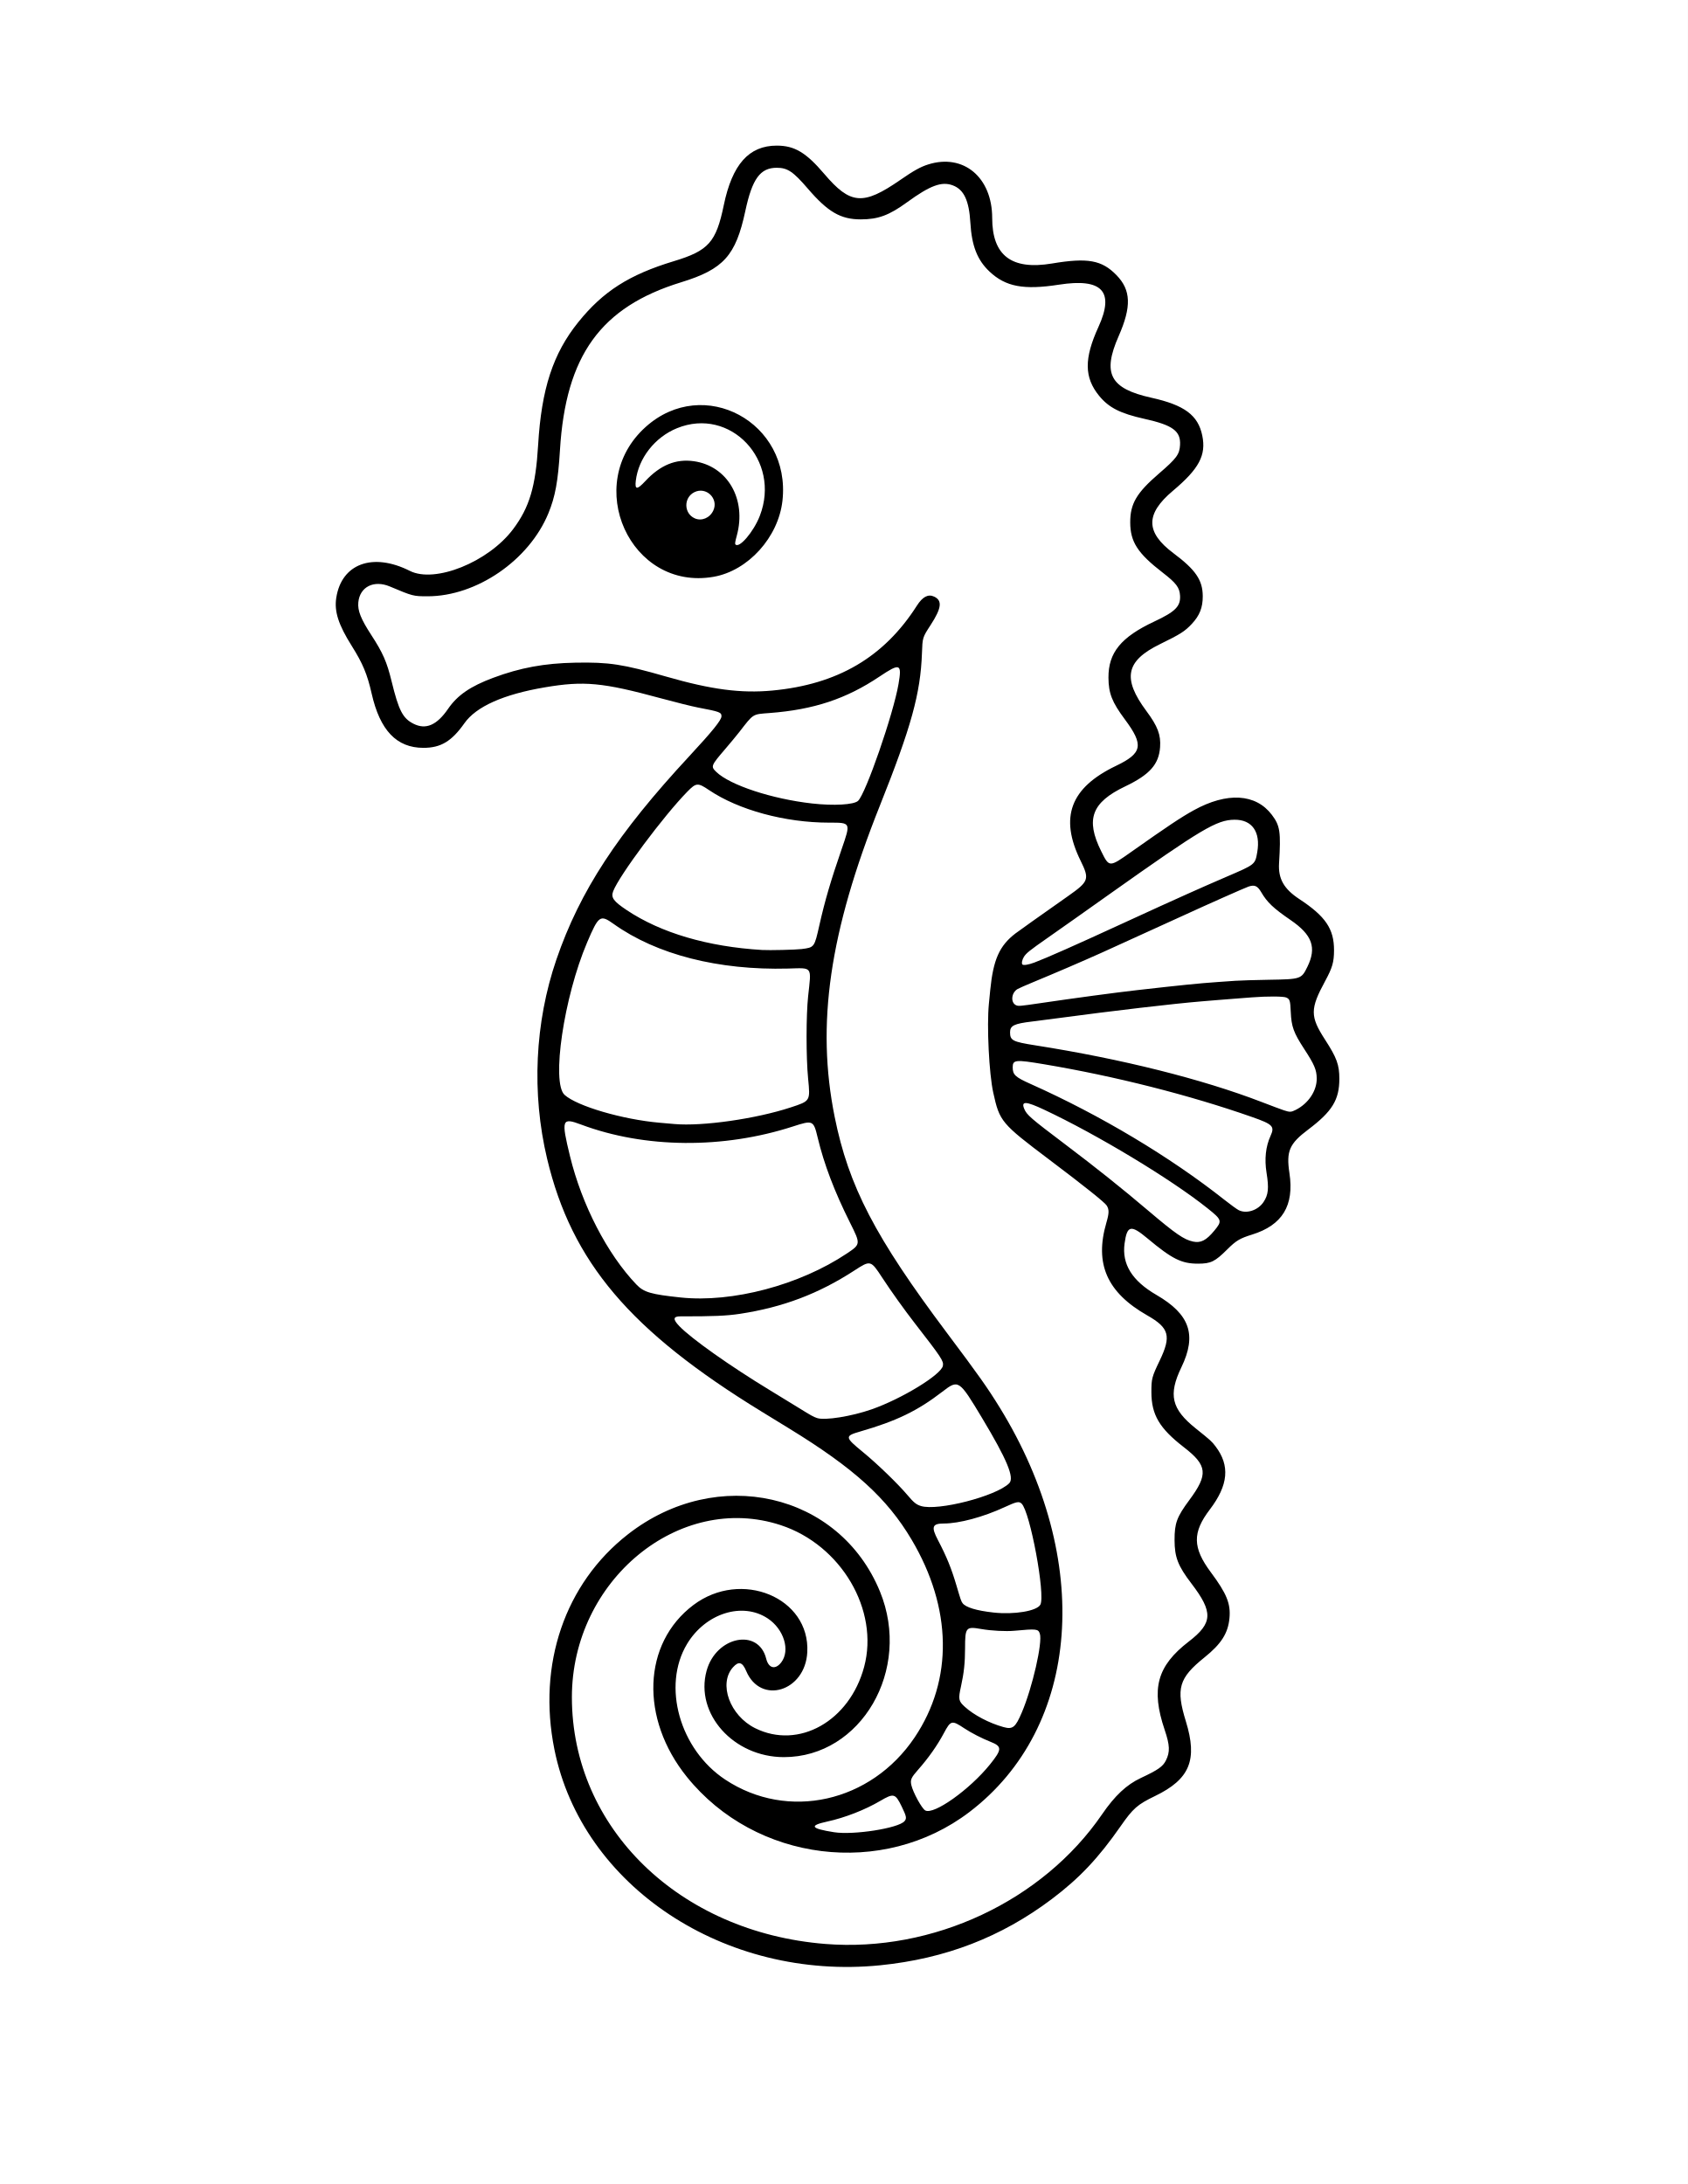
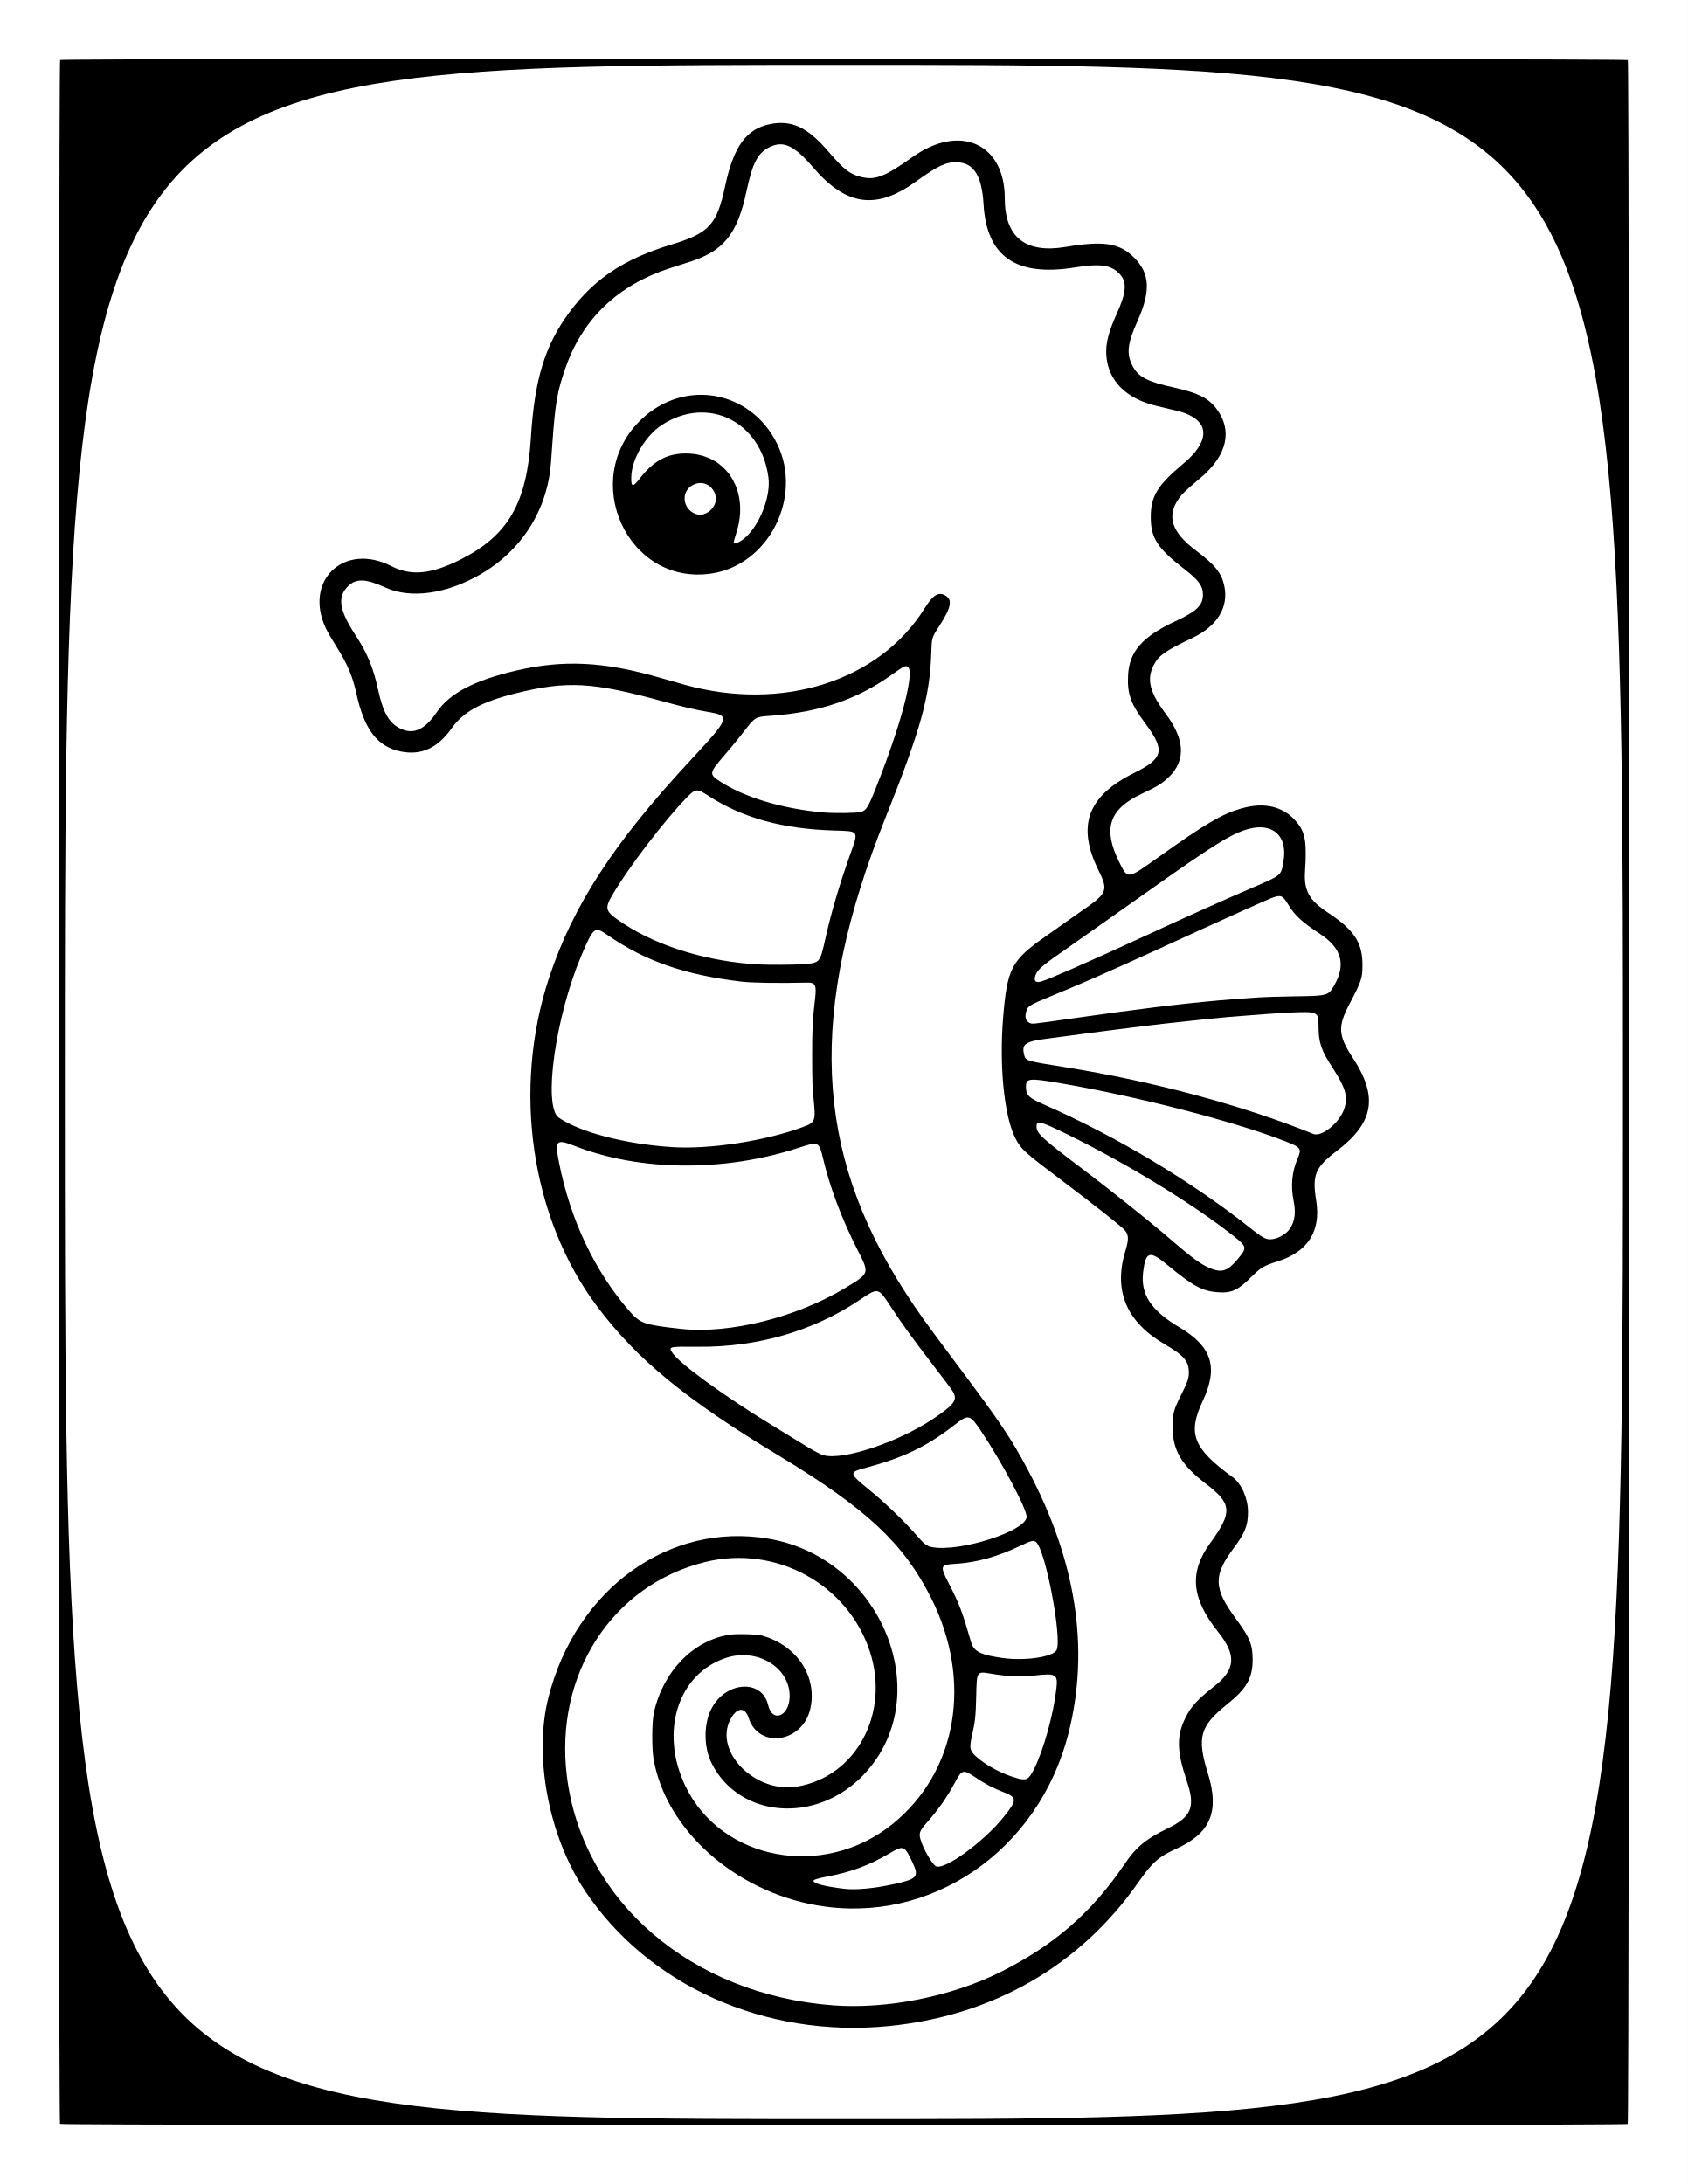
<svg xmlns="http://www.w3.org/2000/svg" width="2550" height="3300" viewBox="0 0 2550 3300" shape-rendering="geometricPrecision">
  <rect width="100%" height="100%" fill="white" />
-   <path fill="#000000" fill-rule="evenodd" d="M 1330.000 2969.487 C 1428.283 2959.565 1512.832 2926.916 1589.074 2869.444 C 1630.690 2838.074 1659.416 2807.669 1692.949 2759.500 C 1711.806 2732.412 1718.334 2726.671 1744.839 2713.866 C 1797.635 2688.359 1809.642 2659.299 1791.565 2600.768 C 1776.328 2551.432 1780.964 2535.508 1819.619 2504.421 C 1845.139 2483.898 1855.342 2467.875 1857.490 2444.945 C 1859.527 2423.214 1853.286 2407.862 1829.331 2375.673 C 1801.686 2338.527 1801.299 2315.671 1827.728 2280.955 C 1855.862 2244.000 1858.544 2214.577 1836.436 2185.440 C 1830.664 2177.833 1829.258 2176.560 1806.362 2158.206 C 1769.824 2128.918 1764.821 2107.498 1784.826 2066.000 C 1808.429 2017.036 1797.730 1985.969 1747.156 1956.623 C 1710.289 1935.232 1694.739 1910.119 1699.017 1878.878 C 1702.777 1851.413 1708.404 1850.147 1733.500 1871.124 C 1770.845 1902.339 1784.960 1909.399 1810.000 1909.385 C 1829.403 1909.374 1835.554 1906.371 1854.147 1887.832 C 1867.416 1874.602 1873.201 1871.141 1891.500 1865.480 C 1937.399 1851.281 1955.508 1821.579 1948.098 1772.651 C 1943.061 1739.397 1947.861 1728.250 1976.500 1706.691 C 2012.677 1679.457 2023.517 1661.766 2023.488 1630.000 C 2023.469 1608.806 2019.633 1598.319 2001.839 1570.805 C 1979.187 1535.781 1979.204 1524.508 2001.970 1482.500 C 2012.965 1462.213 2015.395 1453.830 2015.453 1436.000 C 2015.558 1403.552 2002.699 1384.572 1962.865 1358.377 C 1939.698 1343.142 1930.977 1327.722 1932.396 1304.500 C 1935.312 1256.787 1933.951 1247.623 1921.512 1231.185 C 1897.215 1199.078 1853.815 1196.548 1803.500 1224.305 C 1784.444 1234.818 1763.926 1248.489 1708.789 1287.410 C 1675.652 1310.802 1675.886 1310.809 1663.603 1286.012 C 1639.784 1237.921 1649.230 1212.479 1699.894 1188.264 C 1736.965 1170.547 1750.816 1154.985 1752.662 1128.979 C 1753.985 1110.340 1749.077 1097.376 1731.994 1074.387 C 1695.395 1025.138 1700.733 998.670 1752.365 973.377 C 1783.638 958.057 1789.895 954.080 1800.562 942.740 C 1812.418 930.138 1817.227 917.923 1817.125 900.675 C 1816.981 876.497 1806.387 860.972 1773.000 836.005 C 1730.546 804.259 1730.254 776.722 1772.000 741.626 C 1811.571 708.357 1822.497 687.838 1816.419 658.208 C 1810.087 627.342 1789.535 612.057 1739.432 600.951 C 1677.055 587.124 1665.113 564.658 1690.024 508.000 C 1709.695 463.261 1708.798 438.308 1686.701 415.634 C 1664.600 392.955 1643.267 389.115 1589.462 398.131 C 1528.249 408.388 1499.036 386.166 1499.004 329.322 C 1498.970 267.820 1455.531 231.590 1402.135 248.527 C 1390.571 252.195 1380.551 257.773 1360.104 271.922 C 1303.979 310.763 1284.882 309.256 1245.391 262.873 C 1217.680 230.324 1200.413 220.035 1173.500 220.035 C 1131.478 220.035 1106.280 248.370 1093.497 310.000 C 1081.867 366.072 1070.554 378.757 1018.000 394.655 C 950.639 415.033 911.202 440.195 873.720 486.712 C 835.484 534.164 818.026 587.579 812.998 672.500 C 809.278 735.326 799.887 766.813 775.030 799.800 C 737.768 849.250 657.194 881.734 619.226 862.614 C 563.086 834.342 515.850 851.711 507.998 903.515 C 504.886 924.046 511.356 944.053 531.442 976.000 C 548.100 1002.496 554.869 1018.713 561.504 1048.021 C 574.084 1103.590 599.147 1129.905 639.566 1129.983 C 665.924 1130.033 682.339 1120.192 701.679 1092.744 C 719.401 1067.594 760.657 1049.175 823.000 1038.581 C 882.207 1028.519 910.293 1031.161 998.219 1055.060 C 1020.374 1061.082 1045.700 1067.379 1054.500 1069.054 C 1087.558 1075.344 1090.000 1076.255 1090.000 1082.300 C 1090.000 1087.992 1076.568 1104.650 1041.457 1142.500 C 932.934 1259.489 876.120 1346.403 840.677 1449.649 C 807.982 1544.893 802.977 1651.832 826.581 1750.856 C 863.832 1907.132 951.965 2011.058 1150.500 2132.820 C 1167.550 2143.277 1186.450 2154.869 1192.500 2158.579 C 1290.450 2218.653 1340.099 2263.732 1377.186 2326.265 C 1438.560 2429.748 1440.271 2538.173 1381.904 2625.128 C 1315.842 2723.546 1190.191 2751.551 1095.632 2688.931 C 1026.879 2643.400 999.878 2547.429 1037.984 2484.027 C 1065.860 2437.646 1121.651 2420.005 1159.946 2445.464 C 1184.325 2461.671 1194.176 2493.659 1180.365 2511.766 C 1171.499 2523.390 1161.209 2520.915 1157.575 2506.283 C 1145.953 2459.477 1081.837 2472.448 1067.528 2524.500 C 1049.663 2589.489 1108.282 2655.000 1184.298 2655.000 C 1301.050 2655.000 1377.806 2522.835 1329.520 2404.942 C 1268.251 2255.348 1083.338 2213.266 948.750 2318.287 C 853.423 2392.672 811.672 2514.847 837.615 2643.500 C 879.288 2850.165 1095.307 2993.181 1330.000 2969.487 Z M 1247.000 2937.292 C 1026.230 2919.693 864.188 2762.052 864.012 2564.707 C 863.855 2388.008 1026.419 2254.026 1179.689 2304.532 C 1270.810 2334.557 1328.547 2432.785 1305.544 2518.647 C 1283.589 2600.599 1206.716 2643.890 1141.000 2611.309 C 1102.618 2592.280 1085.059 2543.972 1107.496 2519.136 C 1116.051 2509.667 1121.636 2511.286 1127.383 2524.901 C 1149.147 2576.465 1216.533 2555.724 1219.654 2496.500 C 1224.010 2413.838 1119.812 2370.696 1047.500 2425.221 C 970.783 2483.067 966.556 2596.677 1037.834 2684.999 C 1141.526 2813.485 1333.941 2837.401 1464.500 2738.030 C 1633.164 2609.657 1652.111 2356.777 1510.309 2126.634 C 1491.862 2096.696 1478.650 2078.018 1430.633 2014.000 C 1322.029 1869.207 1282.134 1792.423 1261.005 1687.524 C 1232.833 1547.662 1253.023 1408.588 1329.240 1217.500 C 1376.813 1098.226 1390.720 1047.860 1392.887 987.000 C 1393.733 963.225 1393.703 963.325 1405.920 944.500 C 1422.536 918.897 1423.984 907.491 1411.378 901.509 C 1402.348 897.224 1393.866 901.632 1385.305 915.060 C 1335.579 993.045 1265.551 1034.165 1166.694 1043.426 C 1119.552 1047.842 1074.864 1041.971 1006.864 1022.428 C 941.108 1003.530 920.225 1000.323 869.247 1001.293 C 822.399 1002.185 786.064 1008.885 745.000 1024.203 C 710.675 1037.007 691.049 1050.510 677.017 1070.975 C 659.978 1095.825 643.335 1103.004 624.677 1093.550 C 608.441 1085.323 602.406 1073.598 591.583 1029.262 C 584.457 1000.065 578.446 986.389 560.852 959.346 C 545.155 935.220 540.179 922.691 541.343 910.225 C 543.540 886.706 564.810 875.972 589.000 886.175 C 623.626 900.779 624.414 900.984 646.000 900.987 C 720.012 900.996 799.218 846.625 828.438 775.753 C 838.859 750.477 843.103 727.336 845.996 680.000 C 854.732 537.095 907.615 463.851 1029.000 426.537 C 1093.153 406.816 1111.589 386.344 1126.041 318.782 C 1136.442 270.161 1148.554 253.500 1173.500 253.500 C 1189.807 253.500 1198.309 259.205 1220.511 285.046 C 1250.830 320.336 1270.067 331.504 1300.500 331.482 C 1326.774 331.464 1343.257 325.357 1370.461 305.563 C 1405.279 280.230 1422.680 273.793 1439.414 280.054 C 1456.258 286.356 1464.060 302.902 1466.033 336.500 C 1468.083 371.428 1476.486 392.896 1494.912 410.278 C 1519.308 433.292 1546.516 438.429 1600.000 430.120 C 1665.250 419.983 1684.135 440.249 1659.536 494.010 C 1637.708 541.714 1637.979 570.374 1660.519 598.004 C 1675.154 615.945 1692.491 624.761 1729.138 632.897 C 1771.751 642.358 1783.958 651.293 1782.830 672.198 C 1782.053 686.597 1777.771 692.422 1751.000 715.503 C 1717.020 744.799 1707.442 761.113 1707.556 789.500 C 1707.675 818.840 1718.820 836.066 1756.500 865.147 C 1777.078 881.028 1782.138 887.747 1782.837 900.118 C 1783.743 916.148 1775.689 924.234 1744.083 939.024 C 1693.612 962.644 1674.423 986.132 1674.662 1024.000 C 1674.810 1047.604 1680.034 1060.877 1699.458 1087.000 C 1728.376 1125.893 1726.054 1138.011 1686.000 1157.218 C 1616.971 1190.319 1600.342 1235.004 1632.620 1300.658 C 1646.278 1328.437 1645.077 1331.861 1614.000 1353.727 C 1570.096 1384.617 1538.921 1406.757 1534.000 1410.540 C 1509.900 1429.068 1500.598 1450.015 1496.049 1496.000 C 1495.478 1501.775 1494.558 1511.130 1494.005 1516.789 C 1490.715 1550.464 1494.242 1622.051 1500.618 1651.000 C 1510.214 1694.572 1512.585 1697.411 1585.000 1752.019 C 1638.263 1792.184 1669.120 1816.840 1672.042 1821.568 C 1675.832 1827.700 1675.720 1833.103 1671.504 1847.553 C 1653.368 1909.711 1672.465 1952.941 1733.369 1987.597 C 1766.568 2006.488 1769.898 2018.734 1751.977 2056.023 C 1740.291 2080.339 1739.493 2083.380 1739.526 2103.500 C 1739.580 2137.698 1751.661 2158.192 1788.577 2186.717 C 1824.208 2214.249 1825.621 2227.738 1796.930 2266.477 C 1777.913 2292.153 1774.486 2301.415 1774.531 2327.000 C 1774.577 2352.916 1779.667 2366.044 1799.972 2392.629 C 1833.125 2436.032 1832.386 2452.360 1796.000 2480.363 C 1748.003 2517.301 1738.613 2551.777 1759.628 2613.907 C 1767.459 2637.059 1767.856 2647.254 1761.426 2660.092 C 1756.812 2669.305 1749.678 2674.289 1723.603 2686.519 C 1701.983 2696.659 1684.324 2713.200 1665.000 2741.412 C 1575.252 2872.442 1409.262 2950.227 1247.000 2937.292 Z M 1260.000 2768.448 C 1224.857 2762.889 1221.935 2758.426 1249.500 2752.416 C 1276.463 2746.536 1306.593 2734.803 1330.000 2721.068 C 1350.253 2709.184 1352.663 2709.824 1362.285 2729.643 C 1369.531 2744.567 1370.105 2747.534 1366.558 2751.749 C 1357.562 2762.440 1289.474 2773.110 1260.000 2768.448 Z M 1397.867 2735.546 C 1392.664 2732.607 1379.367 2708.362 1376.864 2697.252 C 1375.064 2689.257 1376.521 2685.957 1387.161 2673.927 C 1402.657 2656.408 1416.057 2637.392 1425.899 2618.955 C 1436.427 2599.236 1437.940 2598.875 1457.000 2611.551 C 1467.248 2618.367 1483.539 2626.730 1496.759 2631.963 C 1514.111 2638.831 1513.972 2643.314 1495.709 2666.000 C 1465.094 2704.027 1410.619 2742.748 1397.867 2735.546 Z M 1516.000 2609.573 C 1494.486 2603.606 1471.316 2591.453 1457.658 2578.970 C 1448.034 2570.174 1447.561 2567.597 1451.934 2547.789 C 1456.336 2527.855 1457.997 2512.274 1458.024 2490.658 C 1458.064 2458.760 1459.229 2457.368 1482.500 2461.435 C 1497.811 2464.110 1519.515 2465.247 1532.500 2464.053 C 1566.225 2460.953 1568.600 2461.227 1570.996 2468.489 C 1575.359 2481.707 1559.756 2549.918 1543.773 2587.500 C 1534.098 2610.251 1530.048 2613.469 1516.000 2609.573 Z M 1501.000 2436.516 C 1475.306 2433.705 1458.743 2428.660 1454.183 2422.257 C 1452.073 2419.294 1451.488 2417.596 1444.970 2395.500 C 1437.366 2369.728 1430.107 2351.926 1417.038 2327.000 C 1406.563 2307.022 1408.361 2302.023 1426.026 2302.006 C 1449.165 2301.982 1485.341 2292.255 1517.439 2277.426 C 1535.848 2268.921 1539.415 2268.162 1543.399 2271.905 C 1556.246 2283.974 1579.691 2410.186 1571.774 2424.653 C 1566.524 2434.248 1532.461 2439.957 1501.000 2436.516 Z M 1391.324 2275.561 C 1384.178 2273.326 1380.494 2270.319 1370.700 2258.725 C 1356.559 2241.986 1324.931 2211.435 1304.000 2194.297 C 1276.127 2171.474 1275.891 2169.839 1299.500 2163.015 C 1354.541 2147.107 1386.117 2131.820 1423.659 2102.905 C 1448.135 2084.054 1448.877 2084.543 1483.671 2142.500 C 1521.448 2205.423 1532.923 2233.033 1524.701 2241.217 C 1505.081 2260.744 1416.712 2283.499 1391.324 2275.561 Z M 1234.500 2142.672 C 1228.811 2140.772 1225.973 2139.193 1205.635 2126.608 C 1195.661 2120.437 1176.475 2108.694 1163.000 2100.513 C 1102.963 2064.063 1044.322 2022.554 1026.305 2003.753 C 1016.343 1993.356 1016.827 1988.990 1027.941 1989.010 C 1077.625 1989.101 1097.803 1988.237 1118.000 1985.154 C 1182.921 1975.242 1236.773 1954.843 1290.898 1919.659 C 1315.159 1903.889 1315.527 1903.985 1332.840 1930.500 C 1346.124 1950.846 1366.341 1979.126 1382.210 1999.561 C 1422.603 2051.576 1425.873 2056.534 1424.524 2063.724 C 1421.999 2077.184 1362.278 2113.664 1316.784 2129.535 C 1286.270 2140.181 1246.200 2146.578 1234.500 2142.672 Z M 1028.500 1960.494 C 983.312 1955.734 972.674 1952.618 961.433 1940.851 C 917.518 1894.883 879.071 1820.556 861.161 1747.000 C 847.631 1691.433 848.746 1688.270 878.000 1699.226 C 974.112 1735.222 1092.479 1736.262 1198.141 1702.038 C 1228.263 1692.281 1229.048 1692.643 1235.418 1719.183 C 1245.048 1759.301 1260.750 1800.534 1284.390 1847.781 C 1300.370 1879.718 1300.337 1880.036 1279.546 1893.954 C 1208.196 1941.716 1106.390 1968.700 1028.500 1960.494 Z M 1802.500 1876.011 C 1788.847 1873.133 1776.122 1864.369 1735.321 1829.746 C 1694.499 1795.105 1655.646 1764.086 1608.500 1728.497 C 1557.101 1689.698 1551.245 1684.618 1547.448 1675.531 C 1542.389 1663.423 1549.790 1663.719 1577.500 1676.734 C 1657.748 1714.424 1768.822 1781.429 1823.976 1825.420 C 1846.339 1843.258 1846.806 1844.771 1834.506 1859.605 C 1822.332 1874.288 1814.170 1878.472 1802.500 1876.011 Z M 1871.446 1828.528 C 1868.726 1827.169 1859.075 1820.185 1850.000 1813.007 C 1767.660 1747.886 1662.258 1684.869 1557.000 1637.832 C 1533.733 1627.435 1530.000 1623.951 1530.000 1612.639 C 1530.000 1601.265 1534.262 1600.846 1576.998 1608.016 C 1684.503 1626.054 1796.940 1654.557 1891.500 1687.744 C 1923.189 1698.865 1926.122 1701.882 1919.464 1716.500 C 1912.211 1732.426 1910.176 1751.361 1913.501 1772.000 C 1917.262 1795.349 1916.258 1805.228 1909.011 1816.169 C 1900.659 1828.778 1883.346 1834.475 1871.446 1828.528 Z M 1019.000 1698.401 C 1016.525 1698.183 1006.400 1697.297 996.500 1696.431 C 940.585 1691.543 871.828 1671.391 852.987 1654.369 C 832.745 1636.082 851.889 1506.509 887.017 1424.042 C 904.447 1383.124 906.731 1381.537 927.182 1396.130 C 992.038 1442.408 1085.402 1466.276 1190.611 1463.476 C 1228.249 1462.474 1225.931 1459.302 1220.953 1505.000 C 1217.801 1533.940 1217.775 1597.888 1220.902 1629.761 C 1224.247 1663.850 1224.479 1663.468 1194.500 1673.323 C 1142.065 1690.560 1061.224 1702.112 1019.000 1698.401 Z M 1939.500 1677.595 C 1935.650 1676.322 1920.690 1670.729 1906.256 1665.166 C 1816.195 1630.460 1694.444 1599.975 1564.000 1579.471 C 1529.801 1574.096 1525.990 1572.121 1526.004 1559.782 C 1526.015 1549.666 1531.989 1546.757 1559.500 1543.471 C 1566.650 1542.616 1583.975 1540.375 1598.000 1538.489 C 1681.443 1527.270 1773.058 1516.550 1815.500 1513.040 C 1822.650 1512.448 1833.675 1511.535 1840.000 1511.011 C 1846.325 1510.486 1857.575 1509.598 1865.000 1509.037 C 1872.425 1508.476 1884.350 1507.559 1891.500 1506.999 C 1914.183 1505.224 1938.916 1505.323 1943.170 1507.206 C 1948.678 1509.645 1949.337 1511.719 1950.094 1529.000 C 1951.070 1551.295 1954.369 1560.389 1970.412 1585.000 C 1985.850 1608.684 1989.168 1616.508 1989.312 1629.567 C 1989.518 1648.235 1976.675 1667.452 1957.590 1677.033 C 1950.552 1680.566 1948.660 1680.625 1939.500 1677.595 Z M 1535.500 1519.055 C 1526.398 1515.329 1527.685 1499.826 1537.556 1494.288 C 1539.725 1493.071 1549.825 1488.631 1560.000 1484.421 C 1594.371 1470.200 1633.754 1453.268 1664.000 1439.708 C 1684.470 1430.530 1762.292 1395.097 1788.500 1383.020 C 1822.579 1367.318 1880.966 1341.397 1886.285 1339.609 C 1895.473 1336.520 1899.839 1338.466 1905.516 1348.182 C 1914.416 1363.416 1923.864 1372.368 1949.846 1390.187 C 1982.594 1412.647 1989.451 1431.696 1975.251 1460.768 C 1966.151 1479.401 1965.499 1479.621 1917.000 1480.420 C 1896.375 1480.760 1873.650 1481.450 1866.500 1481.952 C 1859.350 1482.455 1846.750 1483.340 1838.500 1483.918 C 1811.503 1485.810 1784.047 1488.579 1718.500 1496.018 C 1684.989 1499.821 1624.224 1507.994 1569.636 1516.040 C 1541.699 1520.158 1538.818 1520.413 1535.500 1519.055 Z M 1544.667 1457.333 C 1543.090 1455.757 1544.207 1450.065 1546.938 1445.759 C 1550.502 1440.139 1555.408 1436.211 1582.500 1417.284 C 1594.050 1409.215 1613.400 1395.597 1625.500 1387.022 C 1637.600 1378.447 1661.130 1361.771 1677.790 1349.965 C 1815.686 1252.243 1838.122 1238.900 1865.050 1238.605 C 1891.630 1238.313 1904.767 1257.027 1899.459 1287.619 C 1896.213 1306.324 1896.502 1306.091 1853.850 1324.403 C 1835.508 1332.278 1808.800 1344.014 1794.500 1350.482 C 1780.200 1356.950 1761.750 1365.278 1753.500 1368.989 C 1745.250 1372.699 1718.250 1385.070 1693.500 1396.479 C 1626.449 1427.386 1580.114 1447.911 1562.794 1454.377 C 1553.834 1457.721 1546.286 1458.952 1544.667 1457.333 Z M 1151.500 1435.410 C 1069.287 1430.494 998.429 1409.627 946.802 1375.129 C 926.686 1361.688 922.748 1356.186 926.399 1346.626 C 935.446 1322.935 1002.696 1232.631 1038.403 1196.224 C 1051.824 1182.540 1054.251 1182.360 1071.201 1193.798 C 1115.818 1223.905 1186.081 1242.985 1252.411 1243.006 C 1285.823 1243.016 1285.559 1242.452 1271.401 1283.500 C 1255.085 1330.810 1246.183 1361.227 1237.977 1397.708 C 1230.338 1431.673 1230.437 1431.539 1211.000 1434.011 C 1202.309 1435.116 1162.308 1436.057 1151.500 1435.410 Z M 1227.000 1214.060 C 1166.420 1207.251 1102.978 1186.381 1082.256 1166.443 C 1073.586 1158.102 1074.003 1157.011 1095.411 1132.064 C 1103.228 1122.954 1112.942 1111.225 1116.996 1106.000 C 1138.789 1077.915 1136.485 1079.356 1162.796 1077.355 C 1229.382 1072.292 1278.475 1056.003 1328.768 1022.284 C 1359.896 1001.415 1362.809 1002.565 1357.474 1033.619 C 1349.690 1078.935 1307.951 1199.442 1296.343 1210.114 C 1289.946 1215.995 1259.586 1217.723 1227.000 1214.060 Z M 1078.119 871.532 C 1130.261 862.400 1176.034 811.790 1182.155 756.500 C 1195.269 638.058 1063.133 566.653 975.688 644.927 C 878.999 731.477 952.269 893.572 1078.119 871.532 Z M 1111.038 822.545 C 1110.196 821.532 1110.719 818.273 1113.157 809.350 C 1128.190 754.309 1099.224 704.112 1048.258 696.881 C 1021.027 693.018 997.449 702.729 974.736 727.161 C 962.505 740.318 958.936 740.152 960.549 726.500 C 964.592 692.272 989.401 660.606 1022.834 647.001 C 1103.457 614.191 1180.379 695.679 1147.909 779.500 C 1138.550 803.660 1116.616 829.267 1111.038 822.545 Z M 1049.491 783.135 C 1033.007 775.646 1032.674 751.996 1048.936 743.750 C 1066.815 734.683 1086.160 753.396 1077.623 771.500 C 1072.325 782.734 1059.911 787.869 1049.491 783.135 Z" />
+   <path fill="#000000" fill-rule="evenodd" d="M 2459.171 3209.345 C 2461.884 3206.890 2462.058 93.826 2459.345 90.829 C 2456.890 88.116 93.826 87.943 90.829 90.655 C 88.116 93.110 87.942 3206.174 90.655 3209.171 C 93.110 3211.884 2456.174 3212.057 2459.171 3209.345 Z M 98.000 1650.000 C 98.000 98.000 98.000 98.000 1275.000 98.000 C 2452.000 98.000 2452.000 98.000 2452.000 1650.000 C 2452.000 3202.000 2452.000 3202.000 1275.000 3202.000 C 98.000 3202.000 98.000 3202.000 98.000 1650.000 Z M 1341.500 3061.490 C 1499.618 3046.133 1631.503 2970.436 1719.530 2844.516 C 1741.022 2813.771 1750.270 2805.576 1777.200 2793.410 C 1828.822 2770.088 1842.700 2737.107 1824.971 2679.877 C 1808.020 2625.158 1812.626 2608.390 1853.677 2575.375 C 1883.528 2551.368 1892.511 2535.659 1892.489 2507.500 C 1892.472 2484.970 1888.146 2474.329 1867.797 2446.766 C 1833.231 2399.948 1832.560 2380.957 1863.985 2339.000 C 1880.979 2316.312 1885.514 2304.804 1885.467 2284.500 C 1885.419 2263.788 1875.620 2241.722 1862.086 2231.852 C 1802.542 2188.424 1793.822 2166.201 1817.018 2117.000 C 1841.029 2066.073 1831.122 2034.721 1781.791 2005.512 C 1738.908 1980.121 1722.875 1955.660 1727.053 1922.000 C 1730.958 1890.537 1736.736 1888.935 1764.203 1911.704 C 1802.065 1943.089 1816.454 1950.860 1839.888 1952.582 C 1860.869 1954.123 1870.761 1949.464 1892.000 1928.037 C 1904.461 1915.466 1910.071 1912.210 1930.000 1905.985 C 1976.004 1891.614 1996.007 1860.154 1988.484 1814.000 C 1982.212 1775.524 1987.033 1763.808 2019.180 1739.398 C 2075.746 1696.449 2082.552 1657.352 2043.743 1598.312 C 2021.668 1564.730 2020.834 1551.054 2038.785 1517.000 C 2056.913 1482.608 2058.404 1478.127 2058.412 1458.000 C 2058.425 1423.937 2045.801 1404.989 2005.348 1378.358 C 1978.062 1360.394 1969.761 1345.296 1971.615 1317.000 C 1974.549 1272.223 1972.124 1257.866 1958.954 1242.041 C 1939.288 1218.409 1910.522 1211.407 1875.112 1221.632 C 1845.744 1230.112 1821.632 1244.337 1748.893 1296.095 C 1702.516 1329.095 1703.940 1328.948 1690.661 1302.117 C 1666.018 1252.325 1675.649 1222.775 1724.000 1199.829 C 1746.164 1189.311 1751.208 1186.494 1758.901 1180.339 C 1791.783 1154.031 1792.634 1120.752 1761.494 1079.000 C 1736.840 1045.946 1731.999 1026.758 1742.884 1005.243 C 1750.358 990.470 1760.360 983.405 1801.000 964.190 C 1838.984 946.231 1856.581 917.687 1849.658 885.260 C 1845.481 865.699 1835.782 853.583 1807.000 831.976 C 1769.855 804.089 1761.955 779.748 1781.314 752.830 C 1786.435 745.709 1791.323 741.083 1814.413 721.500 C 1854.426 687.564 1862.662 649.617 1837.151 616.732 C 1825.033 601.110 1809.281 593.408 1773.279 585.500 C 1733.663 576.797 1719.930 569.654 1711.207 553.211 C 1701.569 535.044 1703.170 519.383 1718.053 486.241 C 1738.912 439.791 1737.563 413.218 1713.114 388.951 C 1691.158 367.158 1667.240 363.482 1610.000 373.101 C 1549.158 383.325 1518.000 358.390 1518.000 299.473 C 1518.000 216.820 1450.207 186.358 1379.000 237.014 C 1336.770 267.057 1322.508 272.618 1301.064 267.404 C 1284.134 263.288 1274.535 255.882 1252.333 229.803 C 1220.426 192.327 1196.225 180.858 1163.208 187.566 C 1127.374 194.847 1108.279 221.315 1095.442 281.500 C 1083.054 339.574 1071.321 352.329 1014.500 369.485 C 943.292 390.987 897.939 421.026 860.484 471.500 C 823.330 521.569 807.552 572.979 802.019 662.000 C 795.920 760.113 767.708 809.054 696.500 845.047 C 651.535 867.775 621.314 870.742 591.217 855.383 C 519.688 818.881 458.212 877.426 492.389 949.500 C 494.736 954.450 501.330 965.925 507.043 975.000 C 525.160 1003.781 532.466 1020.760 538.454 1048.000 C 550.412 1102.397 570.095 1128.155 605.254 1135.417 C 636.140 1141.797 661.216 1130.433 682.300 1100.500 C 699.920 1075.484 727.742 1060.296 779.323 1047.534 C 856.941 1028.329 895.152 1030.463 1002.500 1059.998 C 1031.345 1067.934 1050.125 1072.340 1068.500 1075.481 C 1104.288 1081.599 1103.522 1083.778 1042.486 1149.500 C 927.610 1273.193 866.150 1367.600 830.012 1475.875 C 773.460 1645.317 801.916 1840.973 902.532 1974.500 C 962.933 2054.659 1035.301 2114.033 1177.000 2199.690 C 1309.457 2279.760 1365.387 2332.076 1406.837 2414.676 C 1469.576 2539.698 1446.351 2676.434 1348.916 2755.689 C 1244.749 2840.418 1089.356 2811.833 1035.134 2697.968 C 996.338 2616.498 1024.263 2529.106 1096.777 2505.050 C 1143.615 2489.512 1193.000 2519.118 1193.000 2562.735 C 1193.000 2593.074 1166.931 2604.073 1160.522 2576.439 C 1151.176 2536.141 1095.219 2540.396 1074.248 2583.000 C 1062.857 2606.141 1063.235 2640.631 1075.139 2664.297 C 1117.032 2747.586 1233.759 2756.363 1304.807 2681.566 C 1417.014 2563.439 1332.925 2354.393 1161.372 2324.983 C 1011.216 2299.242 870.327 2400.674 828.584 2564.571 C 805.977 2653.333 828.690 2774.090 883.492 2856.500 C 979.072 3000.231 1156.161 3079.491 1341.500 3061.490 Z M 1258.500 3030.027 C 1044.177 3013.831 879.901 2872.445 856.451 2684.000 C 837.291 2530.037 924.986 2394.430 1065.943 2360.051 C 1171.811 2334.229 1280.275 2393.111 1313.927 2494.674 C 1345.049 2588.603 1293.596 2684.567 1204.087 2699.534 C 1141.469 2710.005 1078.569 2647.193 1103.129 2598.719 C 1112.797 2579.635 1125.367 2578.323 1131.050 2595.804 C 1146.525 2643.402 1212.886 2633.222 1224.302 2581.500 C 1235.005 2533.012 1203.785 2485.952 1151.248 2471.379 C 1143.447 2469.215 1113.913 2468.344 1102.909 2469.953 C 1047.674 2478.029 1001.491 2525.492 987.802 2588.249 C 984.833 2601.864 984.563 2641.435 987.331 2657.500 C 1005.707 2764.163 1109.296 2857.143 1234.000 2878.905 C 1405.885 2908.902 1569.732 2796.602 1614.484 2618.124 C 1646.387 2490.893 1625.903 2358.303 1553.212 2221.500 C 1527.411 2172.944 1511.758 2149.674 1444.574 2060.000 C 1396.096 1995.294 1386.712 1982.181 1367.085 1951.717 C 1229.240 1737.769 1220.713 1528.390 1337.907 1235.230 C 1390.668 1103.246 1404.767 1052.741 1406.919 988.000 C 1407.747 963.074 1407.533 963.816 1419.117 945.848 C 1437.107 917.945 1439.401 906.290 1428.191 899.750 C 1417.925 893.760 1409.476 898.977 1397.015 919.000 C 1328.470 1029.140 1182.146 1075.711 1034.000 1034.538 C 1029.325 1033.239 1012.225 1028.367 996.000 1023.711 C 912.084 999.630 851.798 996.633 780.772 1013.009 C 717.189 1027.668 679.331 1047.417 659.924 1076.051 C 642.153 1102.271 624.929 1110.268 605.675 1101.236 C 587.796 1092.850 578.827 1077.288 570.960 1041.000 C 564.054 1009.148 554.735 986.630 537.748 960.749 C 512.615 922.458 509.265 902.586 525.199 886.308 C 537.600 873.639 552.193 874.022 582.500 887.811 C 620.157 904.945 673.817 897.612 724.962 868.343 C 788.029 832.252 827.045 770.757 832.405 699.000 C 832.713 694.875 833.659 681.825 834.508 670.000 C 838.962 607.926 841.895 591.186 854.656 555.000 C 880.667 481.244 933.748 430.721 1012.000 405.242 C 1018.875 403.003 1031.758 398.887 1040.629 396.096 C 1093.309 379.516 1113.869 354.174 1127.916 288.500 C 1137.154 245.310 1144.917 230.738 1163.388 221.920 C 1183.828 212.162 1200.198 219.946 1228.334 252.800 C 1278.294 311.137 1323.919 317.512 1383.500 274.480 C 1417.014 250.275 1430.125 244.229 1446.985 245.205 C 1471.559 246.628 1483.371 265.878 1485.952 308.710 C 1490.723 387.872 1534.901 418.402 1624.000 404.111 C 1661.810 398.047 1678.042 400.231 1690.753 413.096 C 1703.059 425.551 1702.133 440.970 1687.081 474.287 C 1674.694 501.704 1670.230 519.418 1671.396 536.540 C 1674.038 575.362 1701.125 602.579 1748.000 613.510 C 1779.049 620.751 1784.087 622.050 1790.520 624.471 C 1827.840 638.518 1827.062 667.572 1788.500 699.916 C 1748.289 733.643 1738.427 749.853 1738.560 782.000 C 1738.689 813.155 1748.733 828.484 1789.846 860.276 C 1810.846 876.516 1817.371 885.437 1817.417 897.972 C 1817.478 914.624 1808.577 923.341 1775.965 938.571 C 1725.581 962.099 1705.986 984.522 1704.291 1020.589 C 1702.965 1048.807 1708.164 1063.243 1730.477 1093.305 C 1760.707 1134.032 1757.929 1145.884 1712.934 1168.169 C 1643.052 1202.779 1626.533 1247.914 1659.378 1314.500 C 1674.725 1345.612 1673.164 1349.598 1635.500 1375.487 C 1630.000 1379.267 1619.425 1386.699 1612.000 1392.001 C 1604.575 1397.303 1589.950 1407.639 1579.500 1414.971 C 1528.140 1451.003 1521.711 1463.229 1515.603 1536.500 C 1509.423 1610.642 1517.124 1686.970 1534.121 1720.027 C 1542.583 1736.485 1547.380 1740.823 1606.000 1785.030 C 1650.603 1818.666 1692.220 1851.454 1698.190 1857.662 C 1705.265 1865.019 1705.774 1872.003 1700.483 1889.121 C 1681.774 1949.659 1701.315 1996.959 1759.000 2030.757 C 1789.351 2048.540 1796.254 2056.707 1796.121 2074.670 C 1796.061 2082.837 1793.689 2089.504 1784.203 2108.162 C 1773.353 2129.505 1771.594 2136.163 1771.566 2156.000 C 1771.517 2191.023 1784.738 2213.640 1821.752 2241.853 C 1861.453 2272.113 1862.397 2284.772 1828.437 2331.500 C 1796.231 2375.814 1799.727 2414.903 1840.464 2466.000 C 1868.240 2500.839 1866.741 2522.576 1834.833 2547.692 C 1808.750 2568.223 1799.584 2578.216 1790.982 2595.500 C 1777.298 2622.996 1777.779 2645.926 1792.987 2691.000 C 1806.279 2730.397 1800.308 2745.169 1764.000 2762.716 C 1731.323 2778.509 1716.294 2790.984 1698.853 2816.793 C 1649.812 2889.365 1592.822 2939.000 1512.089 2979.455 C 1437.799 3016.682 1339.999 3036.186 1258.500 3030.027 Z M 1275.500 2853.942 C 1246.969 2850.592 1229.000 2845.949 1229.000 2841.926 C 1229.000 2840.103 1235.223 2838.218 1251.661 2835.065 C 1286.296 2828.421 1313.960 2818.057 1343.385 2800.700 C 1365.340 2787.749 1366.403 2788.165 1378.808 2814.539 C 1388.830 2835.847 1385.966 2839.087 1350.188 2846.924 C 1320.560 2853.414 1293.029 2856.001 1275.500 2853.942 Z M 1414.404 2820.026 C 1408.654 2817.701 1394.394 2793.025 1390.511 2778.677 C 1388.051 2769.592 1389.449 2766.169 1400.908 2753.213 C 1417.517 2734.435 1431.722 2714.149 1442.435 2693.908 C 1453.331 2673.322 1454.868 2672.962 1474.816 2686.323 C 1488.982 2695.812 1500.332 2701.739 1516.213 2707.940 C 1536.918 2716.024 1536.915 2719.902 1516.186 2745.631 C 1486.175 2782.881 1427.894 2825.480 1414.404 2820.026 Z M 1537.481 2687.094 C 1515.142 2681.091 1489.482 2667.574 1474.700 2654.025 C 1464.938 2645.077 1464.219 2641.395 1468.508 2622.353 C 1473.260 2601.260 1474.188 2592.574 1474.856 2562.954 C 1475.716 2524.837 1475.427 2525.283 1497.000 2528.883 C 1523.758 2533.350 1541.969 2534.058 1564.500 2531.510 C 1595.512 2528.002 1598.364 2529.791 1595.999 2551.264 C 1591.725 2590.064 1576.494 2644.884 1562.070 2673.381 C 1554.279 2688.775 1550.851 2690.687 1537.481 2687.094 Z M 1516.000 2505.375 C 1481.866 2500.761 1471.218 2495.506 1467.114 2481.247 C 1453.925 2435.427 1449.296 2423.261 1433.030 2391.668 C 1419.796 2365.962 1420.391 2364.308 1443.392 2362.900 C 1475.809 2360.916 1506.332 2352.412 1542.111 2335.393 C 1558.182 2327.749 1561.425 2326.973 1565.130 2329.887 C 1579.570 2341.246 1605.407 2478.290 1596.019 2493.728 C 1589.928 2503.744 1548.522 2509.771 1516.000 2505.375 Z M 1409.054 2337.863 C 1400.605 2336.462 1396.216 2333.174 1384.258 2319.286 C 1366.960 2299.197 1336.037 2269.512 1312.710 2250.601 C 1282.960 2226.482 1282.554 2224.672 1305.517 2218.512 C 1365.407 2202.446 1400.137 2185.808 1441.858 2153.195 C 1463.275 2136.453 1465.201 2136.873 1481.939 2161.923 C 1514.059 2209.994 1551.000 2279.451 1551.000 2291.773 C 1551.000 2312.955 1452.237 2345.024 1409.054 2337.863 Z M 1244.760 2198.987 C 1239.117 2197.551 1229.412 2192.308 1209.267 2179.811 C 1199.239 2173.590 1179.223 2161.300 1164.788 2152.500 C 1092.127 2108.205 1024.344 2058.681 1015.332 2043.304 C 1010.231 2034.599 1010.325 2034.580 1055.500 2034.937 C 1143.951 2035.636 1228.105 2011.360 1297.219 1965.208 C 1327.733 1944.832 1326.188 1944.497 1346.841 1975.966 C 1363.030 2000.632 1377.282 2020.364 1405.370 2057.000 C 1437.766 2099.256 1439.192 2101.198 1441.271 2105.889 C 1445.909 2116.352 1439.653 2123.916 1410.000 2143.700 C 1356.842 2179.166 1274.779 2206.623 1244.760 2198.987 Z M 1029.000 2007.925 C 973.782 2001.922 967.234 1999.693 951.309 1981.484 C 898.595 1921.206 861.482 1842.887 844.459 1756.000 C 837.912 1722.583 840.041 1720.481 869.000 1731.765 C 966.956 1769.935 1094.348 1770.942 1206.199 1734.430 C 1236.909 1724.406 1237.292 1724.571 1243.474 1750.500 C 1254.015 1794.711 1271.613 1841.422 1295.276 1888.000 C 1313.954 1924.766 1314.359 1923.491 1276.794 1946.197 C 1203.275 1990.638 1102.012 2015.863 1029.000 2007.925 Z M 1832.000 1917.717 C 1819.150 1913.307 1805.847 1904.395 1782.414 1884.500 C 1775.936 1879.000 1764.080 1868.903 1756.068 1862.063 C 1735.052 1844.121 1672.784 1794.537 1642.500 1771.629 C 1571.151 1717.658 1566.000 1712.917 1566.000 1701.219 C 1566.000 1693.531 1571.879 1694.556 1597.455 1706.701 C 1690.608 1750.937 1800.091 1817.104 1863.500 1867.487 C 1884.346 1884.051 1884.519 1885.128 1869.239 1903.253 C 1855.411 1919.654 1847.076 1922.892 1832.000 1917.717 Z M 1914.332 1872.052 C 1909.404 1870.861 1902.959 1866.696 1889.710 1856.142 C 1801.316 1785.721 1685.983 1716.634 1577.026 1668.838 C 1553.992 1658.734 1550.000 1654.803 1550.000 1642.227 C 1550.000 1629.171 1554.553 1628.652 1600.500 1636.466 C 1716.921 1656.266 1866.503 1694.855 1942.260 1724.635 C 1965.895 1733.926 1966.909 1735.447 1960.096 1751.395 C 1951.822 1770.760 1949.883 1792.113 1954.366 1814.500 C 1957.820 1831.751 1956.446 1843.891 1949.787 1854.965 C 1942.878 1866.454 1925.609 1874.776 1914.332 1872.052 Z M 1016.500 1733.325 C 945.574 1728.859 876.616 1711.042 844.244 1688.817 C 820.105 1672.245 838.890 1536.984 878.242 1444.008 C 896.501 1400.870 898.381 1399.350 917.249 1412.471 C 974.073 1451.988 1034.506 1473.087 1119.692 1483.150 C 1136.493 1485.135 1176.766 1485.764 1219.740 1484.714 C 1231.775 1484.419 1233.811 1488.536 1231.491 1508.474 C 1227.562 1542.238 1227.000 1553.166 1227.005 1595.765 C 1227.009 1631.040 1227.357 1641.991 1229.000 1658.500 C 1232.613 1694.801 1232.230 1695.811 1212.000 1703.299 C 1156.430 1723.869 1072.080 1736.824 1016.500 1733.325 Z M 1984.000 1713.341 C 1878.366 1670.444 1742.494 1633.878 1609.500 1612.557 C 1548.007 1602.699 1549.402 1603.151 1546.950 1592.279 C 1543.527 1577.101 1549.557 1573.366 1584.500 1569.024 C 1598.250 1567.315 1614.000 1565.243 1619.500 1564.419 C 1637.099 1561.783 1736.686 1549.172 1760.500 1546.565 C 1813.944 1540.712 1839.293 1538.071 1852.000 1537.034 C 1859.425 1536.427 1870.675 1535.510 1877.000 1534.994 C 1941.650 1529.726 1974.813 1528.169 1982.289 1530.051 C 1990.707 1532.171 1991.999 1534.798 1992.008 1549.827 C 1992.023 1575.442 1995.822 1586.666 2013.818 1614.258 C 2032.938 1643.573 2036.859 1657.570 2030.912 1675.282 C 2023.726 1696.683 1996.791 1718.535 1984.000 1713.341 Z M 1555.025 1545.248 C 1550.020 1542.731 1548.295 1537.726 1549.924 1530.450 C 1552.223 1520.174 1553.467 1519.352 1588.500 1504.928 C 1613.048 1494.821 1639.375 1483.682 1654.500 1477.003 C 1686.887 1462.702 1715.695 1449.784 1737.000 1440.009 C 1749.925 1434.078 1767.475 1426.059 1776.000 1422.189 C 1784.525 1418.318 1800.950 1410.810 1812.500 1405.505 C 1846.700 1389.797 1910.916 1361.001 1918.982 1357.757 C 1934.833 1351.381 1937.641 1352.308 1946.239 1366.750 C 1955.903 1382.983 1966.791 1393.015 1994.500 1411.219 C 2026.881 1432.491 2033.731 1457.371 2015.831 1488.689 C 2006.715 1504.637 2006.510 1504.694 1955.500 1505.446 C 1934.050 1505.763 1910.425 1506.446 1903.000 1506.964 C 1868.106 1509.399 1858.315 1510.141 1842.500 1511.545 C 1782.117 1516.907 1719.975 1524.534 1618.099 1539.086 C 1555.829 1547.981 1559.704 1547.603 1555.025 1545.248 Z M 1565.751 1483.311 C 1563.112 1482.621 1562.551 1478.465 1564.432 1473.539 C 1567.907 1464.440 1574.500 1458.922 1617.500 1429.125 C 1629.600 1420.740 1661.325 1398.404 1688.000 1379.489 C 1816.711 1288.223 1845.564 1269.037 1870.774 1257.954 C 1916.143 1238.008 1946.633 1257.453 1939.025 1301.481 C 1935.178 1323.744 1937.696 1321.700 1887.456 1343.347 C 1843.858 1362.131 1800.129 1381.798 1727.000 1415.511 C 1645.638 1453.019 1584.655 1479.781 1573.481 1482.884 C 1569.342 1484.033 1568.657 1484.070 1565.751 1483.311 Z M 1146.500 1457.305 C 1071.010 1453.315 995.264 1430.556 942.726 1396.076 C 913.429 1376.849 912.412 1374.035 926.254 1350.500 C 949.776 1310.505 1004.168 1239.322 1036.803 1205.824 C 1051.067 1191.182 1052.550 1191.030 1070.131 1202.397 C 1122.055 1235.971 1182.328 1252.595 1260.500 1254.904 C 1298.327 1256.022 1297.390 1254.610 1284.476 1291.000 C 1268.017 1337.383 1256.022 1377.948 1247.367 1416.500 C 1238.525 1455.885 1239.341 1454.966 1211.446 1456.977 C 1198.737 1457.893 1161.219 1458.083 1146.500 1457.305 Z M 1243.000 1227.537 C 1180.684 1221.770 1123.845 1204.541 1087.239 1180.324 C 1070.954 1169.550 1071.237 1168.136 1095.267 1140.255 C 1103.684 1130.490 1115.800 1115.750 1122.192 1107.500 C 1141.543 1082.524 1140.181 1083.330 1166.296 1081.407 C 1238.899 1076.058 1295.784 1056.507 1348.000 1018.955 C 1364.384 1007.172 1368.228 1005.264 1371.401 1007.343 C 1382.588 1014.673 1361.423 1094.988 1322.755 1191.936 C 1311.543 1220.047 1308.613 1224.650 1300.500 1226.901 C 1294.132 1228.668 1259.372 1229.053 1243.000 1227.537 Z M 1075.004 866.555 C 1161.563 853.507 1213.426 750.819 1174.023 670.500 C 1134.389 589.709 1034.137 571.677 969.036 633.629 C 874.187 723.889 947.815 885.729 1075.004 866.555 Z M 1108.543 820.070 C 1108.227 819.559 1110.010 812.770 1112.505 804.985 C 1132.276 743.286 1099.335 688.161 1041.000 685.326 C 1010.399 683.839 988.209 695.027 966.773 722.750 C 955.944 736.755 953.248 736.334 953.694 720.708 C 954.483 693.116 975.386 657.852 1000.500 641.745 C 1070.016 597.161 1150.067 637.059 1160.975 721.727 C 1164.282 747.396 1150.940 785.492 1131.005 807.305 C 1122.373 816.749 1110.619 823.429 1108.543 820.070 Z M 1047.913 775.223 C 1030.243 765.992 1029.675 741.490 1046.929 732.750 C 1072.532 719.782 1094.472 753.628 1072.307 771.898 C 1064.525 778.313 1056.042 779.470 1047.913 775.223 Z" />
</svg>
